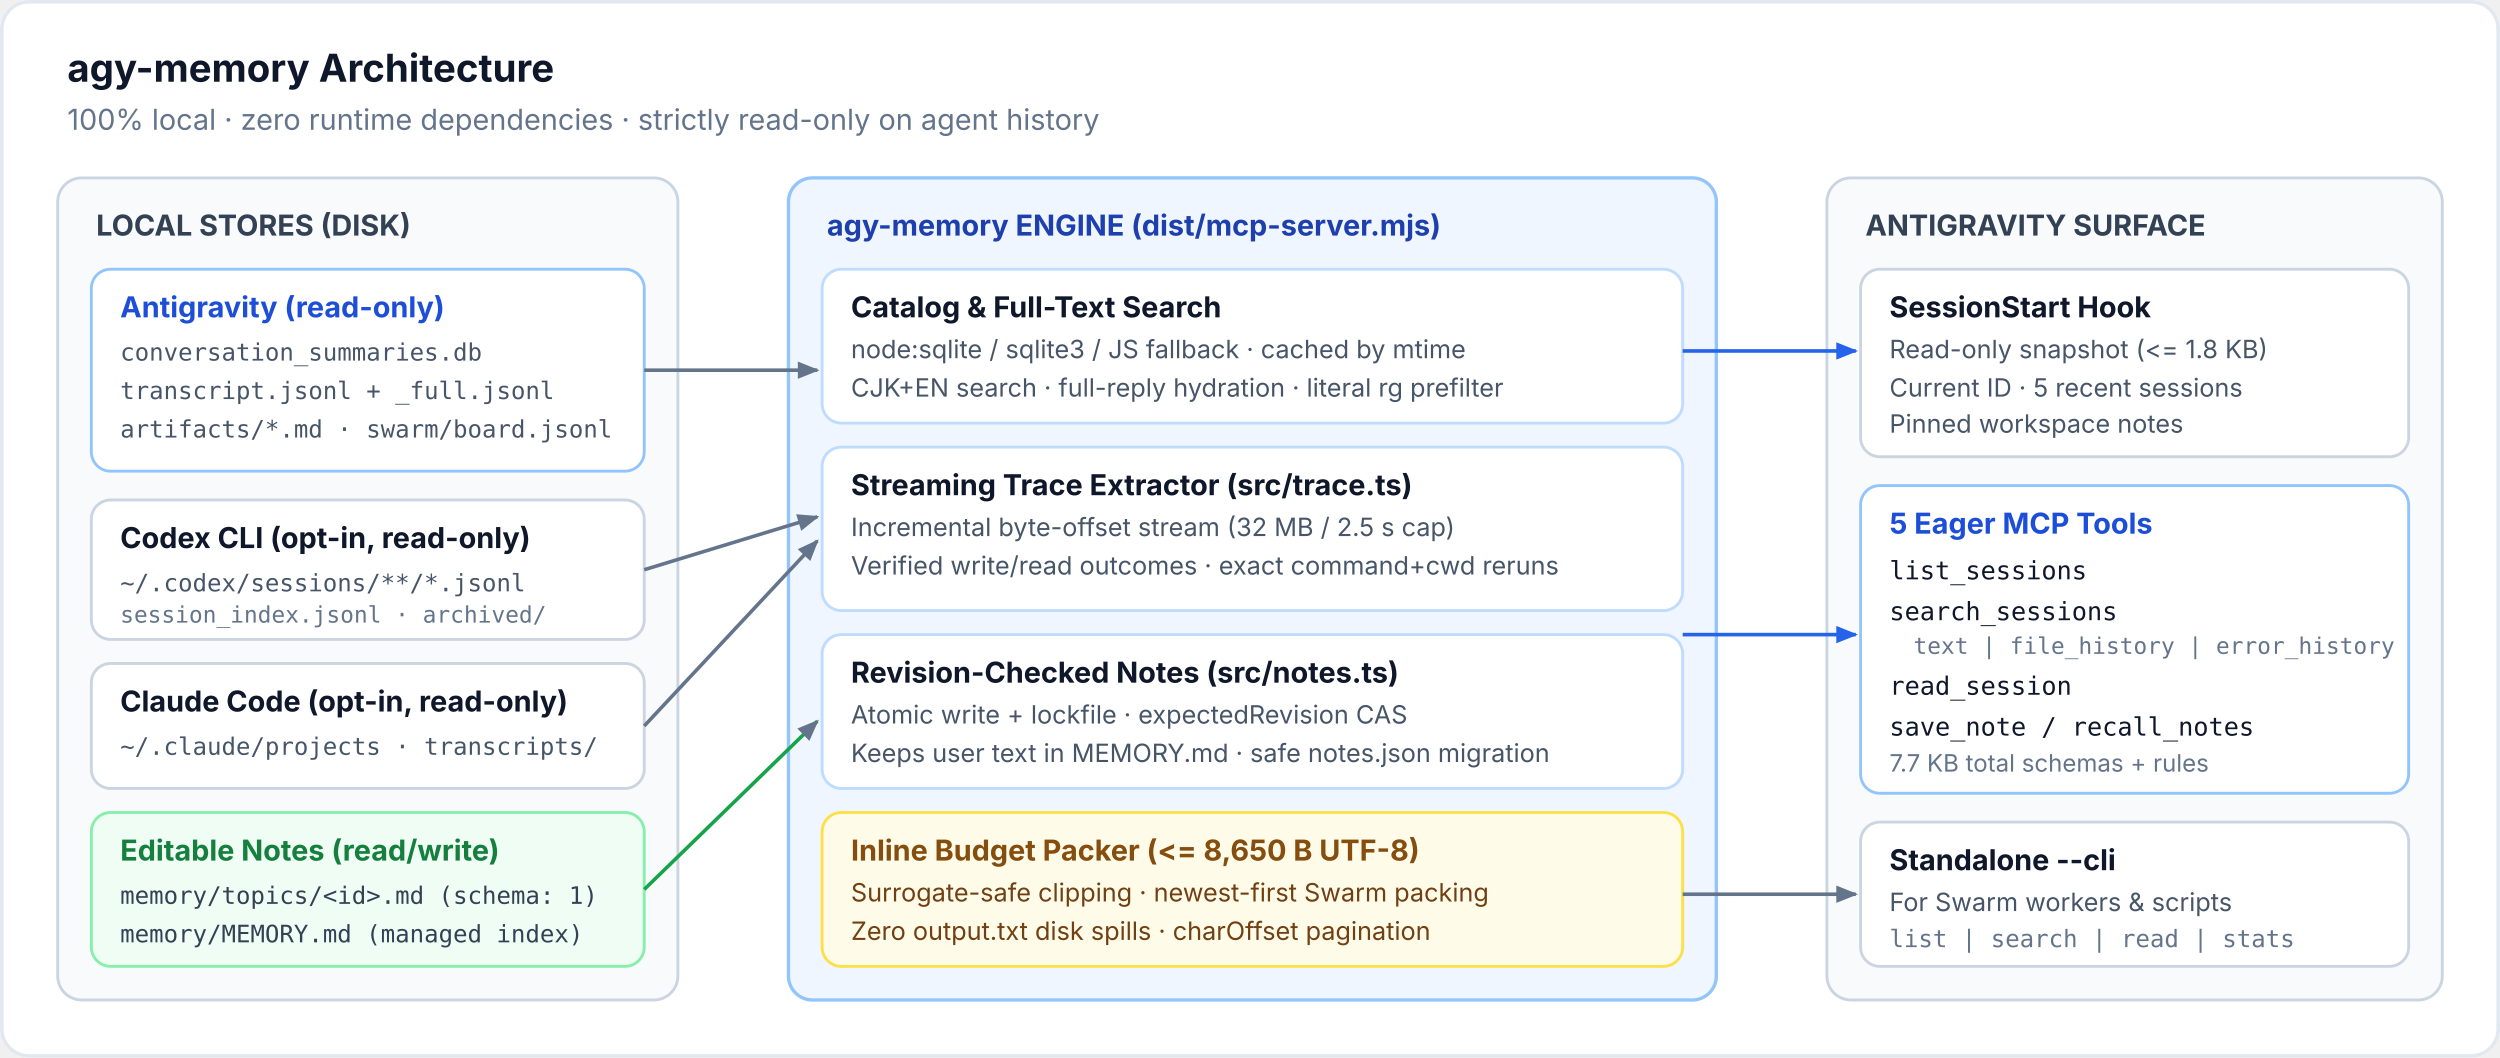
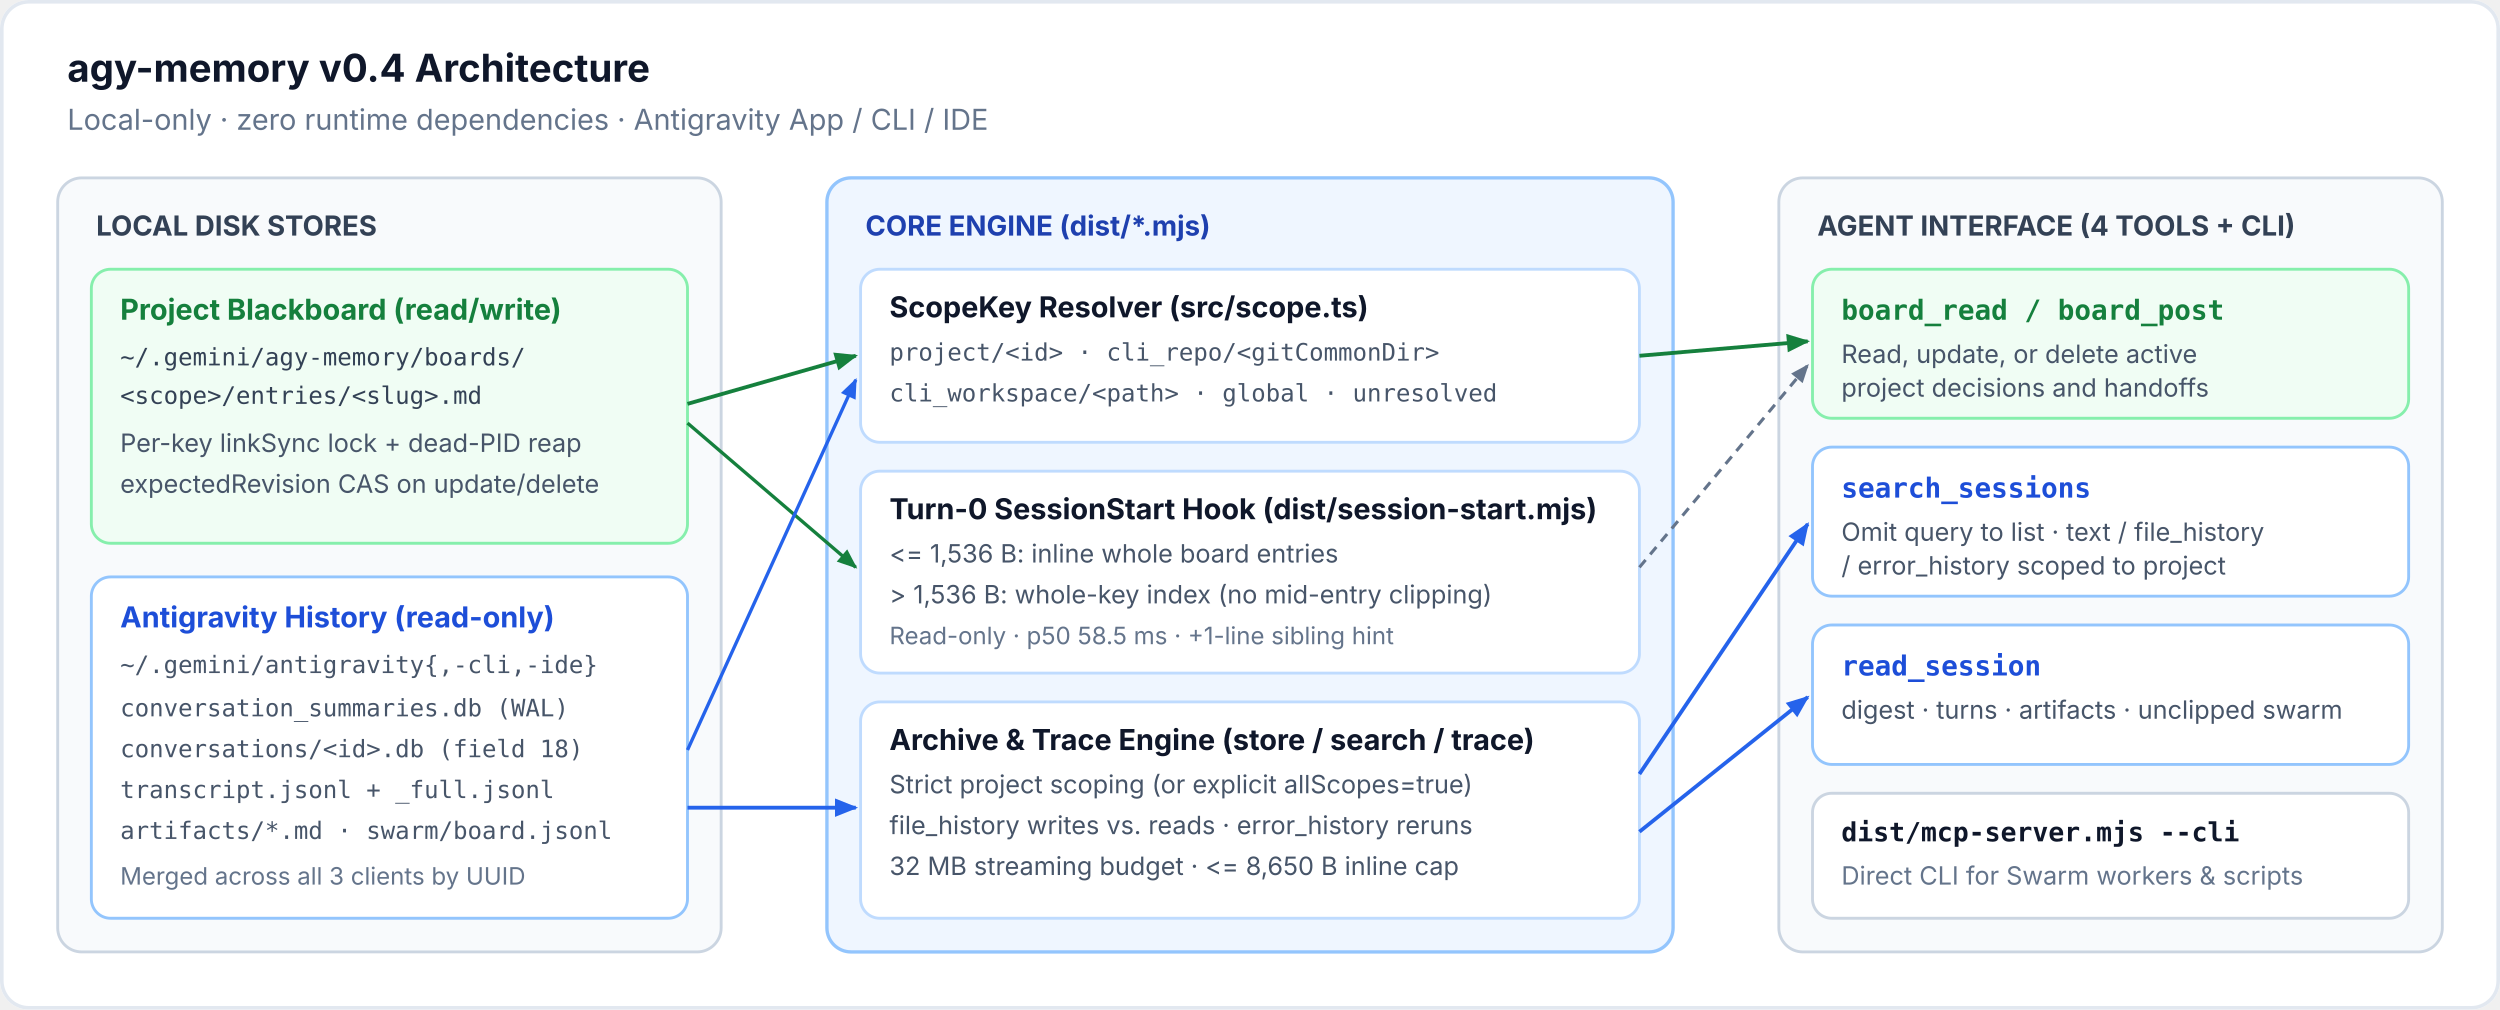
- <svg xmlns="http://www.w3.org/2000/svg" viewBox="0 0 1040 440" fill="none">
+ <svg xmlns="http://www.w3.org/2000/svg" viewBox="0 0 1040 420" fill="none">
  <defs>
    <marker id="arrow" viewBox="0 0 10 10" refX="9" refY="5" markerWidth="6" markerHeight="6" orient="auto-start-reverse">
      <path d="M 0 1 L 10 5 L 0 9 z" fill="#64748B" />
    </marker>
    <marker id="arrowBlue" viewBox="0 0 10 10" refX="9" refY="5" markerWidth="6" markerHeight="6" orient="auto-start-reverse">
      <path d="M 0 1 L 10 5 L 0 9 z" fill="#2563EB" />
    </marker>
+     <marker id="arrowGreen" viewBox="0 0 10 10" refX="9" refY="5" markerWidth="6" markerHeight="6" orient="auto-start-reverse">
+       <path d="M 0 1 L 10 5 L 0 9 z" fill="#15803D" />
+     </marker>
  </defs>
-   <rect width="1040" height="440" rx="12" fill="#FFFFFF" />
-   <rect x="0.75" y="0.75" width="1038.5" height="438.5" rx="11.25" stroke="#E2E8F0" stroke-width="1.5" />
-   <text x="28" y="34" fill="#0F172A" font-family="ui-sans-serif, -apple-system, BlinkMacSystemFont, Segoe UI, sans-serif" font-size="16" font-weight="700">agy-memory Architecture</text>
-   <text x="28" y="54" fill="#64748B" font-family="ui-sans-serif, -apple-system, BlinkMacSystemFont, Segoe UI, sans-serif" font-size="12">100% local · zero runtime dependencies · strictly read-only on agent history</text>
-   <rect x="24" y="74" width="258" height="342" rx="10" fill="#F8FAFC" stroke="#CBD5E1" stroke-width="1.2" />
-   <text x="40" y="98" fill="#334155" font-family="ui-sans-serif, -apple-system, sans-serif" font-size="12" font-weight="700">LOCAL STORES (DISK)</text>
-   <rect x="38" y="112" width="230" height="84" rx="8" fill="#FFFFFF" stroke="#93C5FD" stroke-width="1.2" />
-   <text x="50" y="132" fill="#1D4ED8" font-family="ui-sans-serif, -apple-system, sans-serif" font-size="12" font-weight="700">Antigravity (read-only)</text>
-   <text x="50" y="150" fill="#475569" font-family="ui-monospace, SFMono-Regular, Menlo, monospace" font-size="10">conversation_summaries.db</text>
-   <text x="50" y="166" fill="#475569" font-family="ui-monospace, SFMono-Regular, Menlo, monospace" font-size="10">transcript.jsonl + _full.jsonl</text>
-   <text x="50" y="182" fill="#475569" font-family="ui-monospace, SFMono-Regular, Menlo, monospace" font-size="10">artifacts/*.md · swarm/board.jsonl</text>
-   <rect x="38" y="208" width="230" height="58" rx="8" fill="#FFFFFF" stroke="#CBD5E1" stroke-width="1.2" />
-   <text x="50" y="228" fill="#0F172A" font-family="ui-sans-serif, -apple-system, sans-serif" font-size="12" font-weight="700">Codex CLI (opt-in, read-only)</text>
-   <text x="50" y="246" fill="#475569" font-family="ui-monospace, SFMono-Regular, Menlo, monospace" font-size="10">~/.codex/sessions/**/*.jsonl</text>
-   <text x="50" y="259" fill="#64748B" font-family="ui-monospace, SFMono-Regular, Menlo, monospace" font-size="9.5">session_index.jsonl · archived/</text>
-   <rect x="38" y="276" width="230" height="52" rx="8" fill="#FFFFFF" stroke="#CBD5E1" stroke-width="1.2" />
-   <text x="50" y="296" fill="#0F172A" font-family="ui-sans-serif, -apple-system, sans-serif" font-size="12" font-weight="700">Claude Code (opt-in, read-only)</text>
-   <text x="50" y="314" fill="#475569" font-family="ui-monospace, SFMono-Regular, Menlo, monospace" font-size="10">~/.claude/projects · transcripts/</text>
-   <rect x="38" y="338" width="230" height="64" rx="8" fill="#F0FDF4" stroke="#86EFAC" stroke-width="1.2" />
-   <text x="50" y="358" fill="#15803D" font-family="ui-sans-serif, -apple-system, sans-serif" font-size="12" font-weight="700">Editable Notes (read/write)</text>
-   <text x="50" y="376" fill="#334155" font-family="ui-monospace, SFMono-Regular, Menlo, monospace" font-size="10">memory/topics/&lt;id&gt;.md (schema: 1)</text>
-   <text x="50" y="392" fill="#334155" font-family="ui-monospace, SFMono-Regular, Menlo, monospace" font-size="10">memory/MEMORY.md (managed index)</text>
-   <rect x="328" y="74" width="386" height="342" rx="10" fill="#EFF6FF" stroke="#93C5FD" stroke-width="1.4" />
-   <text x="344" y="98" fill="#1E40AF" font-family="ui-sans-serif, -apple-system, sans-serif" font-size="12" font-weight="700">agy-memory ENGINE (dist/mcp-server.mjs)</text>
-   <rect x="342" y="112" width="358" height="64" rx="8" fill="#FFFFFF" stroke="#BFDBFE" stroke-width="1.2" />
-   <text x="354" y="132" fill="#0F172A" font-family="ui-sans-serif, -apple-system, sans-serif" font-size="12" font-weight="700">Catalog &amp; Full-Text Search</text>
-   <text x="354" y="149" fill="#475569" font-family="ui-sans-serif, -apple-system, sans-serif" font-size="10.5">node:sqlite / sqlite3 / JS fallback · cached by mtime</text>
-   <text x="354" y="165" fill="#475569" font-family="ui-sans-serif, -apple-system, sans-serif" font-size="10.5">CJK+EN search · full-reply hydration · literal rg prefilter</text>
-   <rect x="342" y="186" width="358" height="68" rx="8" fill="#FFFFFF" stroke="#BFDBFE" stroke-width="1.2" />
-   <text x="354" y="206" fill="#0F172A" font-family="ui-sans-serif, -apple-system, sans-serif" font-size="12" font-weight="700">Streaming Trace Extractor (src/trace.ts)</text>
-   <text x="354" y="223" fill="#475569" font-family="ui-sans-serif, -apple-system, sans-serif" font-size="10.5">Incremental byte-offset stream (32 MB / 2.5 s cap)</text>
-   <text x="354" y="239" fill="#475569" font-family="ui-sans-serif, -apple-system, sans-serif" font-size="10.5">Verified write/read outcomes · exact command+cwd reruns</text>
-   <rect x="342" y="264" width="358" height="64" rx="8" fill="#FFFFFF" stroke="#BFDBFE" stroke-width="1.2" />
-   <text x="354" y="284" fill="#0F172A" font-family="ui-sans-serif, -apple-system, sans-serif" font-size="12" font-weight="700">Revision-Checked Notes (src/notes.ts)</text>
-   <text x="354" y="301" fill="#475569" font-family="ui-sans-serif, -apple-system, sans-serif" font-size="10.5">Atomic write + lockfile · expectedRevision CAS</text>
-   <text x="354" y="317" fill="#475569" font-family="ui-sans-serif, -apple-system, sans-serif" font-size="10.5">Keeps user text in MEMORY.md · safe notes.json migration</text>
-   <rect x="342" y="338" width="358" height="64" rx="8" fill="#FEFCE8" stroke="#FDE047" stroke-width="1.2" />
-   <text x="354" y="358" fill="#854D0E" font-family="ui-sans-serif, -apple-system, sans-serif" font-size="12" font-weight="700">Inline Budget Packer (&lt;= 8,650 B UTF-8)</text>
-   <text x="354" y="375" fill="#713F12" font-family="ui-sans-serif, -apple-system, sans-serif" font-size="10.5">Surrogate-safe clipping · newest-first Swarm packing</text>
-   <text x="354" y="391" fill="#713F12" font-family="ui-sans-serif, -apple-system, sans-serif" font-size="10.5">Zero output.txt disk spills · charOffset pagination</text>
-   <rect x="760" y="74" width="256" height="342" rx="10" fill="#F8FAFC" stroke="#CBD5E1" stroke-width="1.2" />
-   <text x="776" y="98" fill="#334155" font-family="ui-sans-serif, -apple-system, sans-serif" font-size="12" font-weight="700">ANTIGRAVITY SURFACE</text>
-   <rect x="774" y="112" width="228" height="78" rx="8" fill="#FFFFFF" stroke="#CBD5E1" stroke-width="1.2" />
-   <text x="786" y="132" fill="#0F172A" font-family="ui-sans-serif, -apple-system, sans-serif" font-size="12" font-weight="700">SessionStart Hook</text>
-   <text x="786" y="149" fill="#475569" font-family="ui-sans-serif, -apple-system, sans-serif" font-size="10.5">Read-only snapshot (&lt;= 1.8 KB)</text>
-   <text x="786" y="165" fill="#475569" font-family="ui-sans-serif, -apple-system, sans-serif" font-size="10.5">Current ID · 5 recent sessions</text>
-   <text x="786" y="180" fill="#475569" font-family="ui-sans-serif, -apple-system, sans-serif" font-size="10.5">Pinned workspace notes</text>
-   <rect x="774" y="202" width="228" height="128" rx="8" fill="#FFFFFF" stroke="#93C5FD" stroke-width="1.2" />
-   <text x="786" y="222" fill="#1D4ED8" font-family="ui-sans-serif, -apple-system, sans-serif" font-size="12" font-weight="700">5 Eager MCP Tools</text>
-   <text x="786" y="241" fill="#0F172A" font-family="ui-monospace, SFMono-Regular, Menlo, monospace" font-size="10.5">list_sessions</text>
-   <text x="786" y="258" fill="#0F172A" font-family="ui-monospace, SFMono-Regular, Menlo, monospace" font-size="10.5">search_sessions</text>
-   <text x="796" y="272" fill="#64748B" font-family="ui-monospace, SFMono-Regular, Menlo, monospace" font-size="9.5">text | file_history | error_history</text>
-   <text x="786" y="289" fill="#0F172A" font-family="ui-monospace, SFMono-Regular, Menlo, monospace" font-size="10.5">read_session</text>
-   <text x="786" y="306" fill="#0F172A" font-family="ui-monospace, SFMono-Regular, Menlo, monospace" font-size="10.5">save_note / recall_notes</text>
-   <text x="786" y="321" fill="#64748B" font-family="ui-sans-serif, -apple-system, sans-serif" font-size="10">7.7 KB total schemas + rules</text>
-   <rect x="774" y="342" width="228" height="60" rx="8" fill="#FFFFFF" stroke="#CBD5E1" stroke-width="1.2" />
-   <text x="786" y="362" fill="#0F172A" font-family="ui-sans-serif, -apple-system, sans-serif" font-size="12" font-weight="700">Standalone --cli</text>
-   <text x="786" y="379" fill="#475569" font-family="ui-sans-serif, -apple-system, sans-serif" font-size="10.5">For Swarm workers &amp; scripts</text>
-   <text x="786" y="394" fill="#64748B" font-family="ui-monospace, SFMono-Regular, Menlo, monospace" font-size="10">list | search | read | stats</text>
-   <line x1="268" y1="154" x2="340" y2="154" stroke="#64748B" stroke-width="1.5" marker-end="url(#arrow)" />
-   <line x1="268" y1="237" x2="340" y2="215" stroke="#64748B" stroke-width="1.5" marker-end="url(#arrow)" />
-   <line x1="268" y1="302" x2="340" y2="225" stroke="#64748B" stroke-width="1.5" marker-end="url(#arrow)" />
-   <line x1="268" y1="370" x2="340" y2="300" stroke="#16A34A" stroke-width="1.5" marker-end="url(#arrow)" />
-   <line x1="700" y1="146" x2="772" y2="146" stroke="#2563EB" stroke-width="1.5" marker-end="url(#arrowBlue)" />
-   <line x1="700" y1="264" x2="772" y2="264" stroke="#2563EB" stroke-width="1.5" marker-end="url(#arrowBlue)" />
-   <line x1="700" y1="372" x2="772" y2="372" stroke="#64748B" stroke-width="1.5" marker-end="url(#arrow)" />
+   <rect width="1040" height="420" rx="12" fill="#FFFFFF" />
+   <rect x="0.75" y="0.75" width="1038.5" height="418.5" rx="11.25" stroke="#E2E8F0" stroke-width="1.5" />
+   <text x="28" y="34" fill="#0F172A" font-family="ui-sans-serif, -apple-system, BlinkMacSystemFont, Segoe UI, sans-serif" font-size="16" font-weight="700">agy-memory v0.4 Architecture</text>
+   <text x="28" y="54" fill="#64748B" font-family="ui-sans-serif, -apple-system, BlinkMacSystemFont, Segoe UI, sans-serif" font-size="12">Local-only · zero runtime dependencies · Antigravity App / CLI / IDE</text>
+   <rect x="24" y="74" width="276" height="322" rx="10" fill="#F8FAFC" stroke="#CBD5E1" stroke-width="1.2" />
+   <text x="40" y="98" fill="#334155" font-family="ui-sans-serif, -apple-system, sans-serif" font-size="11.5" font-weight="700">LOCAL DISK STORES</text>
+   <rect x="38" y="112" width="248" height="114" rx="8" fill="#F0FDF4" stroke="#86EFAC" stroke-width="1.2" />
+   <text x="50" y="133" fill="#15803D" font-family="ui-sans-serif, -apple-system, sans-serif" font-size="12" font-weight="700">Project Blackboard (read/write)</text>
+   <text x="50" y="152" fill="#334155" font-family="ui-monospace, SFMono-Regular, Menlo, monospace" font-size="10">~/.gemini/agy-memory/boards/</text>
+   <text x="50" y="168" fill="#334155" font-family="ui-monospace, SFMono-Regular, Menlo, monospace" font-size="10">  &lt;scope&gt;/entries/&lt;slug&gt;.md</text>
+   <text x="50" y="188" fill="#475569" font-family="ui-sans-serif, -apple-system, sans-serif" font-size="10.5">Per-key linkSync lock + dead-PID reap</text>
+   <text x="50" y="205" fill="#475569" font-family="ui-sans-serif, -apple-system, sans-serif" font-size="10.5">expectedRevision CAS on update/delete</text>
+   <rect x="38" y="240" width="248" height="142" rx="8" fill="#FFFFFF" stroke="#93C5FD" stroke-width="1.2" />
+   <text x="50" y="261" fill="#1D4ED8" font-family="ui-sans-serif, -apple-system, sans-serif" font-size="12" font-weight="700">Antigravity History (read-only)</text>
+   <text x="50" y="280" fill="#475569" font-family="ui-monospace, SFMono-Regular, Menlo, monospace" font-size="10">~/.gemini/antigravity{,-cli,-ide}</text>
+   <text x="50" y="298" fill="#475569" font-family="ui-monospace, SFMono-Regular, Menlo, monospace" font-size="10">conversation_summaries.db (WAL)</text>
+   <text x="50" y="315" fill="#475569" font-family="ui-monospace, SFMono-Regular, Menlo, monospace" font-size="10">conversations/&lt;id&gt;.db (field 18)</text>
+   <text x="50" y="332" fill="#475569" font-family="ui-monospace, SFMono-Regular, Menlo, monospace" font-size="10">transcript.jsonl + _full.jsonl</text>
+   <text x="50" y="349" fill="#475569" font-family="ui-monospace, SFMono-Regular, Menlo, monospace" font-size="10">artifacts/*.md · swarm/board.jsonl</text>
+   <text x="50" y="368" fill="#64748B" font-family="ui-sans-serif, -apple-system, sans-serif" font-size="10">Merged across all 3 clients by UUID</text>
+   <rect x="344" y="74" width="352" height="322" rx="10" fill="#EFF6FF" stroke="#93C5FD" stroke-width="1.4" />
+   <text x="360" y="98" fill="#1E40AF" font-family="ui-sans-serif, -apple-system, sans-serif" font-size="11.5" font-weight="700">CORE ENGINE (dist/*.mjs)</text>
+   <rect x="358" y="112" width="324" height="72" rx="8" fill="#FFFFFF" stroke="#BFDBFE" stroke-width="1.2" />
+   <text x="370" y="132" fill="#0F172A" font-family="ui-sans-serif, -apple-system, sans-serif" font-size="12" font-weight="700">ScopeKey Resolver (src/scope.ts)</text>
+   <text x="370" y="150" fill="#475569" font-family="ui-monospace, SFMono-Regular, Menlo, monospace" font-size="10">project/&lt;id&gt; · cli_repo/&lt;gitCommonDir&gt;</text>
+   <text x="370" y="167" fill="#475569" font-family="ui-monospace, SFMono-Regular, Menlo, monospace" font-size="10">cli_workspace/&lt;path&gt; · global · unresolved</text>
+   <rect x="358" y="196" width="324" height="84" rx="8" fill="#FFFFFF" stroke="#BFDBFE" stroke-width="1.2" />
+   <text x="370" y="216" fill="#0F172A" font-family="ui-sans-serif, -apple-system, sans-serif" font-size="12" font-weight="700">Turn-0 SessionStart Hook (dist/session-start.mjs)</text>
+   <text x="370" y="234" fill="#475569" font-family="ui-sans-serif, -apple-system, sans-serif" font-size="10.5">&lt;= 1,536 B: inline whole board entries</text>
+   <text x="370" y="251" fill="#475569" font-family="ui-sans-serif, -apple-system, sans-serif" font-size="10.5">&gt; 1,536 B: whole-key index (no mid-entry clipping)</text>
+   <text x="370" y="268" fill="#64748B" font-family="ui-sans-serif, -apple-system, sans-serif" font-size="10">Read-only · p50 58.5 ms · +1-line sibling hint</text>
+   <rect x="358" y="292" width="324" height="90" rx="8" fill="#FFFFFF" stroke="#BFDBFE" stroke-width="1.2" />
+   <text x="370" y="312" fill="#0F172A" font-family="ui-sans-serif, -apple-system, sans-serif" font-size="12" font-weight="700">Archive &amp; Trace Engine (store / search / trace)</text>
+   <text x="370" y="330" fill="#475569" font-family="ui-sans-serif, -apple-system, sans-serif" font-size="10.5">Strict project scoping (or explicit allScopes=true)</text>
+   <text x="370" y="347" fill="#475569" font-family="ui-sans-serif, -apple-system, sans-serif" font-size="10.5">file_history writes vs. reads · error_history reruns</text>
+   <text x="370" y="364" fill="#475569" font-family="ui-sans-serif, -apple-system, sans-serif" font-size="10.5">32 MB streaming budget · &lt;= 8,650 B inline cap</text>
+   <rect x="740" y="74" width="276" height="322" rx="10" fill="#F8FAFC" stroke="#CBD5E1" stroke-width="1.2" />
+   <text x="756" y="98" fill="#334155" font-family="ui-sans-serif, -apple-system, sans-serif" font-size="11.5" font-weight="700">AGENT INTERFACE (4 TOOLS + CLI)</text>
+   <rect x="754" y="112" width="248" height="62" rx="8" fill="#F0FDF4" stroke="#86EFAC" stroke-width="1.2" />
+   <text x="766" y="133" fill="#15803D" font-family="ui-monospace, SFMono-Regular, Menlo, monospace" font-size="11.5" font-weight="700">board_read / board_post</text>
+   <text x="766" y="151" fill="#475569" font-family="ui-sans-serif, -apple-system, sans-serif" font-size="10.5">Read, update, or delete active</text>
+   <text x="766" y="165" fill="#475569" font-family="ui-sans-serif, -apple-system, sans-serif" font-size="10.5">project decisions and handoffs</text>
+   <rect x="754" y="186" width="248" height="62" rx="8" fill="#FFFFFF" stroke="#93C5FD" stroke-width="1.2" />
+   <text x="766" y="207" fill="#1D4ED8" font-family="ui-monospace, SFMono-Regular, Menlo, monospace" font-size="11.5" font-weight="700">search_sessions</text>
+   <text x="766" y="225" fill="#475569" font-family="ui-sans-serif, -apple-system, sans-serif" font-size="10.5">Omit query to list · text / file_history</text>
+   <text x="766" y="239" fill="#475569" font-family="ui-sans-serif, -apple-system, sans-serif" font-size="10.5">/ error_history scoped to project</text>
+   <rect x="754" y="260" width="248" height="58" rx="8" fill="#FFFFFF" stroke="#93C5FD" stroke-width="1.2" />
+   <text x="766" y="281" fill="#1D4ED8" font-family="ui-monospace, SFMono-Regular, Menlo, monospace" font-size="11.5" font-weight="700">read_session</text>
+   <text x="766" y="299" fill="#475569" font-family="ui-sans-serif, -apple-system, sans-serif" font-size="10.5">digest · turns · artifacts · unclipped swarm</text>
+   <rect x="754" y="330" width="248" height="52" rx="8" fill="#FFFFFF" stroke="#CBD5E1" stroke-width="1.2" />
+   <text x="766" y="350" fill="#0F172A" font-family="ui-monospace, SFMono-Regular, Menlo, monospace" font-size="11" font-weight="700">dist/mcp-server.mjs --cli</text>
+   <text x="766" y="368" fill="#64748B" font-family="ui-sans-serif, -apple-system, sans-serif" font-size="10.5">Direct CLI for Swarm workers &amp; scripts</text>
+   <line x1="286" y1="168" x2="356" y2="148" stroke="#15803D" stroke-width="1.6" marker-end="url(#arrowGreen)" />
+   <line x1="286" y1="176" x2="356" y2="236" stroke="#15803D" stroke-width="1.4" marker-end="url(#arrowGreen)" />
+   <line x1="286" y1="312" x2="356" y2="158" stroke="#2563EB" stroke-width="1.4" marker-end="url(#arrowBlue)" />
+   <line x1="286" y1="336" x2="356" y2="336" stroke="#2563EB" stroke-width="1.6" marker-end="url(#arrowBlue)" />
+   <line x1="682" y1="148" x2="752" y2="142" stroke="#15803D" stroke-width="1.6" marker-end="url(#arrowGreen)" />
+   <line x1="682" y1="236" x2="752" y2="152" stroke="#64748B" stroke-width="1.3" stroke-dasharray="4 3" marker-end="url(#arrow)" />
+   <line x1="682" y1="322" x2="752" y2="218" stroke="#2563EB" stroke-width="1.6" marker-end="url(#arrowBlue)" />
+   <line x1="682" y1="346" x2="752" y2="290" stroke="#2563EB" stroke-width="1.6" marker-end="url(#arrowBlue)" />
</svg>
